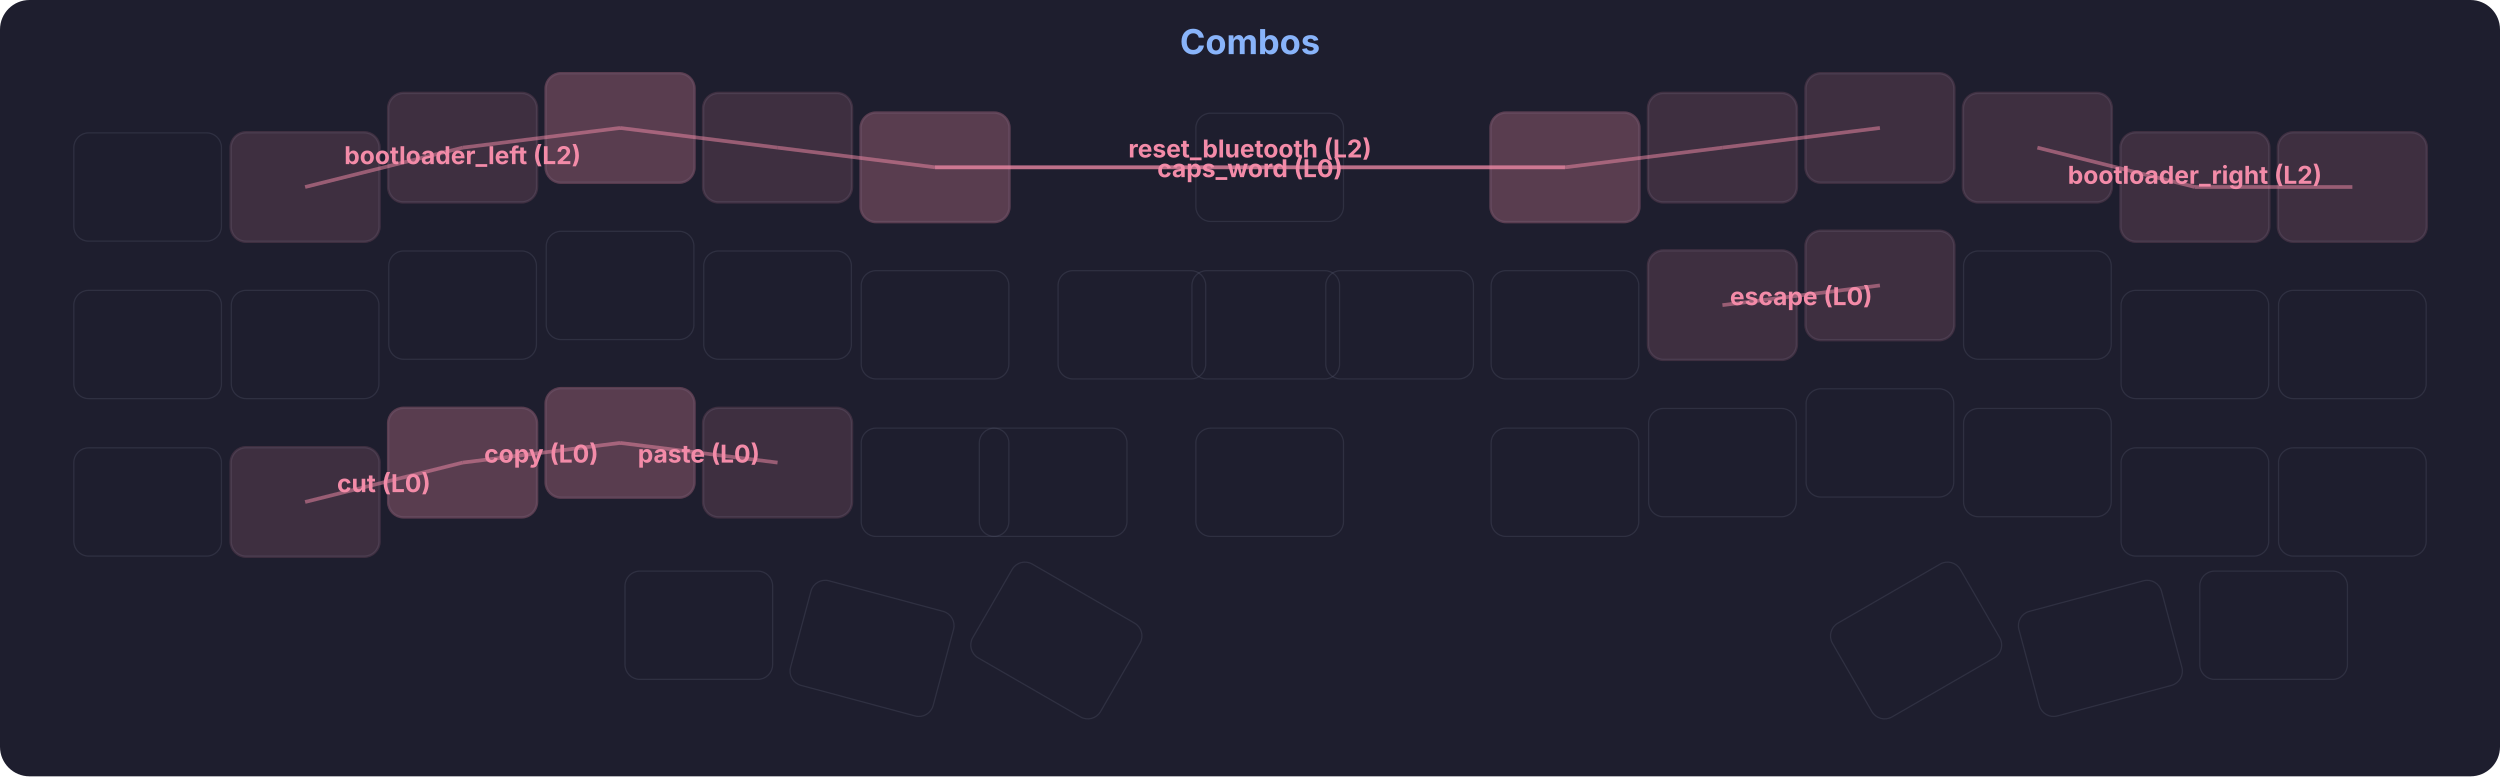
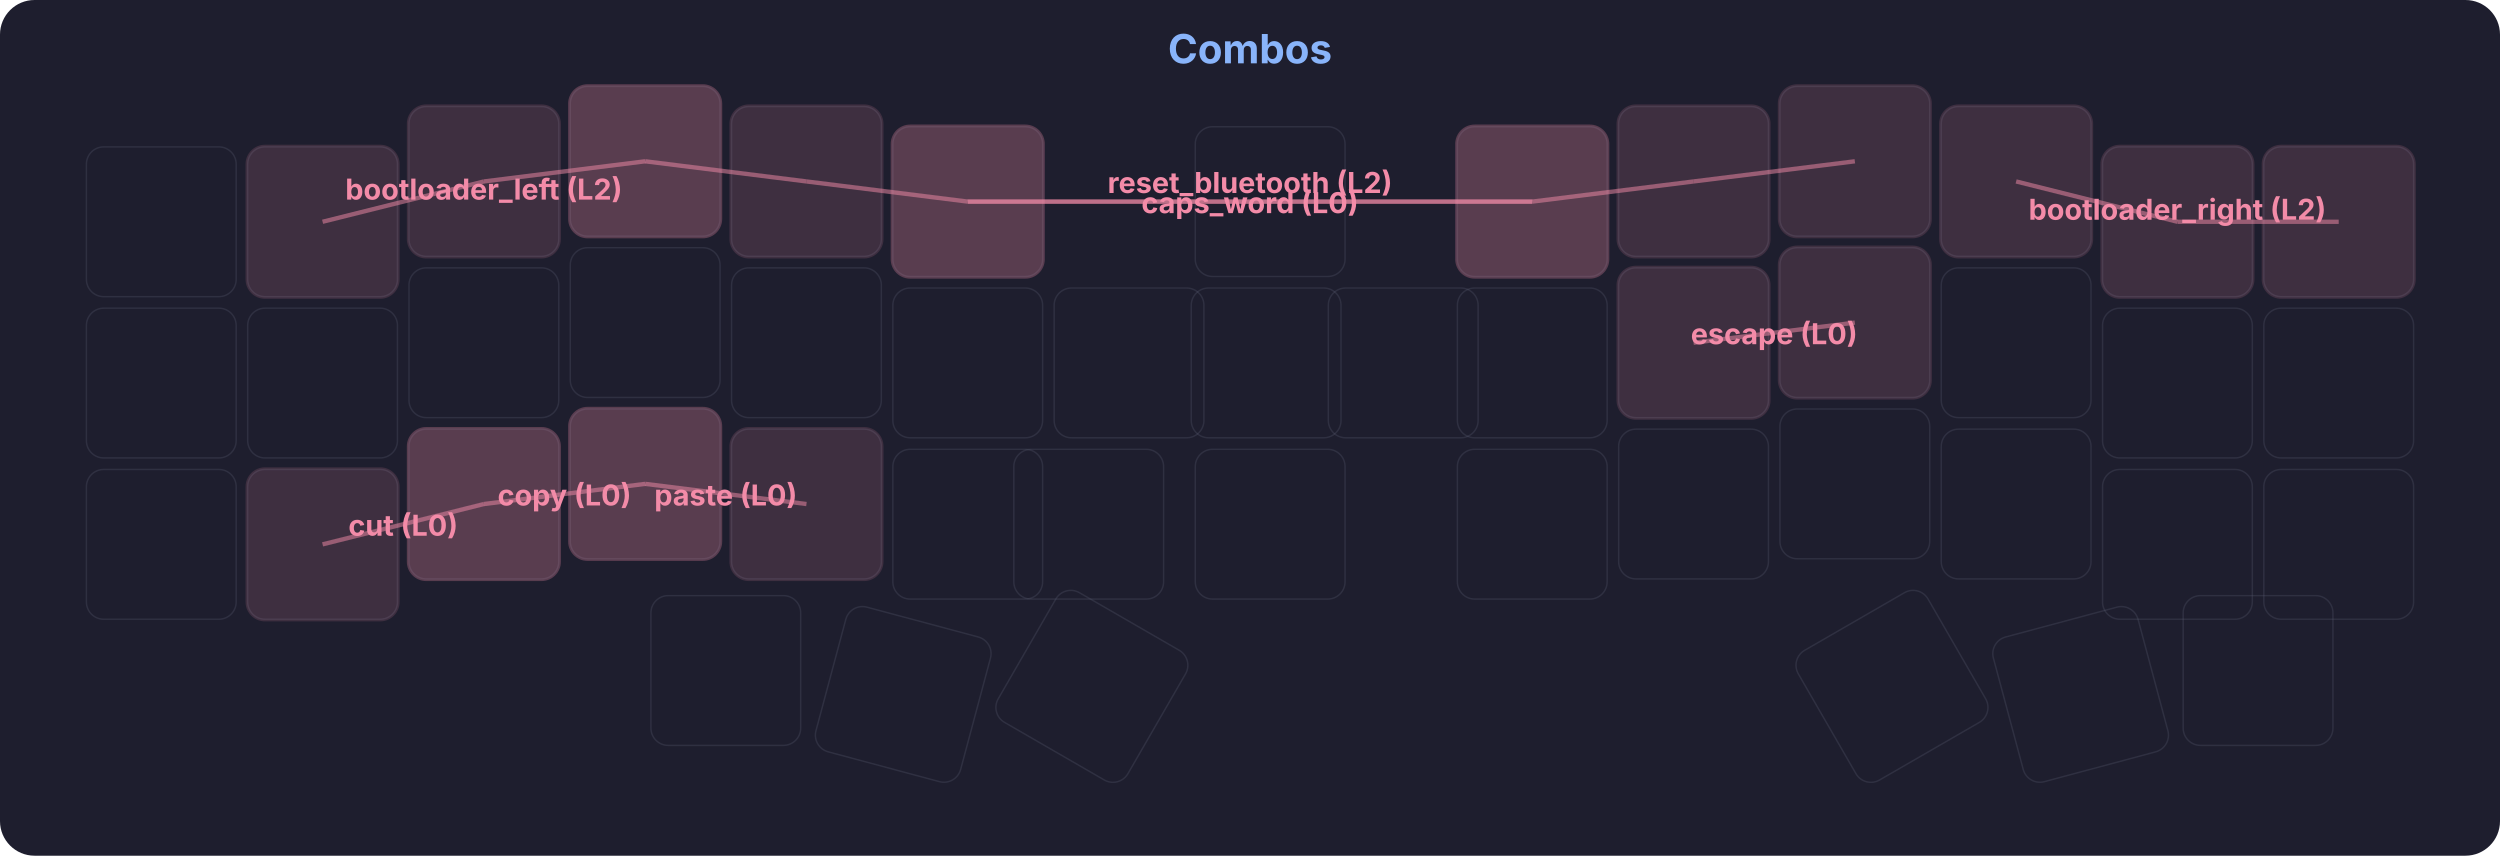
- <svg xmlns="http://www.w3.org/2000/svg" viewBox="-30.0 -30.0 1016.0 315.5">
-   <rect x="-30.0" y="-30.0" width="1016.0" height="315.5" fill="#1e1e2e" rx="12" />
-   <text x="478.0" y="-8" text-anchor="middle" fill="#89b4fa" font-size="14px" font-weight="bold" font-family="Inter, SF Pro Text, Segoe UI, system-ui, sans-serif">Combos</text>
-   <rect x="0.0" y="24.0" width="60.0" height="44.0" rx="6" fill="none" stroke="#585b70" stroke-width="0.5" opacity="0.3" />
-   <rect x="64.0" y="24.0" width="60.0" height="44.0" rx="6" fill="none" stroke="#585b70" stroke-width="0.5" opacity="0.3" />
-   <rect x="128.0" y="8.0" width="60.0" height="44.0" rx="6" fill="none" stroke="#585b70" stroke-width="0.5" opacity="0.3" />
-   <rect x="192.0" y="0.0" width="60.0" height="44.0" rx="6" fill="none" stroke="#585b70" stroke-width="0.5" opacity="0.3" />
-   <rect x="256.0" y="8.0" width="60.0" height="44.0" rx="6" fill="none" stroke="#585b70" stroke-width="0.5" opacity="0.3" />
-   <rect x="320.0" y="16.0" width="60.0" height="44.0" rx="6" fill="none" stroke="#585b70" stroke-width="0.5" opacity="0.3" />
-   <rect x="456.0" y="16.0" width="60.0" height="44.0" rx="6" fill="none" stroke="#585b70" stroke-width="0.5" opacity="0.3" />
-   <rect x="576.0" y="16.0" width="60.0" height="44.0" rx="6" fill="none" stroke="#585b70" stroke-width="0.5" opacity="0.3" />
-   <rect x="640.0" y="8.0" width="60.0" height="44.0" rx="6" fill="none" stroke="#585b70" stroke-width="0.5" opacity="0.3" />
-   <rect x="704.0" y="0.0" width="60.0" height="44.0" rx="6" fill="none" stroke="#585b70" stroke-width="0.5" opacity="0.3" />
-   <rect x="768.0" y="8.0" width="60.0" height="44.0" rx="6" fill="none" stroke="#585b70" stroke-width="0.5" opacity="0.3" />
-   <rect x="832.0" y="24.0" width="60.0" height="44.0" rx="6" fill="none" stroke="#585b70" stroke-width="0.5" opacity="0.3" />
-   <rect x="896.0" y="24.0" width="60.0" height="44.0" rx="6" fill="none" stroke="#585b70" stroke-width="0.5" opacity="0.3" />
-   <rect x="0.0" y="88.0" width="60.0" height="44.0" rx="6" fill="none" stroke="#585b70" stroke-width="0.5" opacity="0.3" />
-   <rect x="64.0" y="88.0" width="60.0" height="44.0" rx="6" fill="none" stroke="#585b70" stroke-width="0.5" opacity="0.3" />
-   <rect x="128.0" y="72.0" width="60.0" height="44.0" rx="6" fill="none" stroke="#585b70" stroke-width="0.5" opacity="0.3" />
-   <rect x="192.0" y="64.0" width="60.0" height="44.0" rx="6" fill="none" stroke="#585b70" stroke-width="0.5" opacity="0.3" />
-   <rect x="256.0" y="72.0" width="60.0" height="44.0" rx="6" fill="none" stroke="#585b70" stroke-width="0.5" opacity="0.3" />
-   <rect x="320.0" y="80.0" width="60.0" height="44.0" rx="6" fill="none" stroke="#585b70" stroke-width="0.5" opacity="0.3" />
-   <rect x="400.0" y="80.0" width="60.0" height="44.0" rx="6" fill="none" stroke="#585b70" stroke-width="0.5" opacity="0.3" />
-   <rect x="454.4" y="80.0" width="60.0" height="44.0" rx="6" fill="none" stroke="#585b70" stroke-width="0.5" opacity="0.3" />
-   <rect x="508.8" y="80.0" width="60.0" height="44.0" rx="6" fill="none" stroke="#585b70" stroke-width="0.5" opacity="0.3" />
-   <rect x="576.0" y="80.0" width="60.0" height="44.0" rx="6" fill="none" stroke="#585b70" stroke-width="0.5" opacity="0.3" />
-   <rect x="640.0" y="72.0" width="60.0" height="44.0" rx="6" fill="none" stroke="#585b70" stroke-width="0.5" opacity="0.3" />
-   <rect x="704.0" y="64.0" width="60.0" height="44.0" rx="6" fill="none" stroke="#585b70" stroke-width="0.5" opacity="0.3" />
-   <rect x="768.0" y="72.0" width="60.0" height="44.0" rx="6" fill="none" stroke="#585b70" stroke-width="0.5" opacity="0.3" />
-   <rect x="832.0" y="88.0" width="60.0" height="44.0" rx="6" fill="none" stroke="#585b70" stroke-width="0.5" opacity="0.3" />
-   <rect x="896.0" y="88.0" width="60.0" height="44.0" rx="6" fill="none" stroke="#585b70" stroke-width="0.5" opacity="0.3" />
-   <rect x="0.0" y="152.0" width="60.0" height="44.0" rx="6" fill="none" stroke="#585b70" stroke-width="0.5" opacity="0.3" />
-   <rect x="64.0" y="152.0" width="60.0" height="44.0" rx="6" fill="none" stroke="#585b70" stroke-width="0.5" opacity="0.3" />
-   <rect x="128.0" y="136.0" width="60.0" height="44.0" rx="6" fill="none" stroke="#585b70" stroke-width="0.5" opacity="0.3" />
-   <rect x="192.0" y="128.0" width="60.0" height="44.0" rx="6" fill="none" stroke="#585b70" stroke-width="0.5" opacity="0.3" />
-   <rect x="256.0" y="136.0" width="60.0" height="44.0" rx="6" fill="none" stroke="#585b70" stroke-width="0.5" opacity="0.3" />
-   <rect x="320.0" y="144.0" width="60.0" height="44.0" rx="6" fill="none" stroke="#585b70" stroke-width="0.5" opacity="0.3" />
-   <rect x="368.0" y="144.0" width="60.0" height="44.0" rx="6" fill="none" stroke="#585b70" stroke-width="0.5" opacity="0.3" />
-   <rect x="456.0" y="144.0" width="60.0" height="44.0" rx="6" fill="none" stroke="#585b70" stroke-width="0.5" opacity="0.3" />
-   <rect x="576.0" y="144.0" width="60.0" height="44.0" rx="6" fill="none" stroke="#585b70" stroke-width="0.5" opacity="0.3" />
-   <rect x="640.0" y="136.0" width="60.0" height="44.0" rx="6" fill="none" stroke="#585b70" stroke-width="0.5" opacity="0.3" />
-   <rect x="704.0" y="128.0" width="60.0" height="44.0" rx="6" fill="none" stroke="#585b70" stroke-width="0.5" opacity="0.3" />
-   <rect x="768.0" y="136.0" width="60.0" height="44.0" rx="6" fill="none" stroke="#585b70" stroke-width="0.5" opacity="0.3" />
-   <rect x="832.0" y="152.0" width="60.0" height="44.0" rx="6" fill="none" stroke="#585b70" stroke-width="0.5" opacity="0.3" />
-   <rect x="896.0" y="152.0" width="60.0" height="44.0" rx="6" fill="none" stroke="#585b70" stroke-width="0.5" opacity="0.3" />
-   <rect x="224.0" y="202.1" width="60.0" height="44.0" rx="6" fill="none" stroke="#585b70" stroke-width="0.5" opacity="0.3" />
-   <rect x="294.4" y="211.5" width="60.0" height="44.0" transform="rotate(15.0 324.4 233.5)" rx="6" fill="none" stroke="#585b70" stroke-width="0.5" opacity="0.3" />
-   <rect x="369.3" y="208.3" width="60.0" height="44.0" transform="rotate(30.0 399.3 230.3)" rx="6" fill="none" stroke="#585b70" stroke-width="0.5" opacity="0.3" />
-   <rect x="718.7" y="208.3" width="60.0" height="44.0" transform="rotate(-30.0 748.7 230.3)" rx="6" fill="none" stroke="#585b70" stroke-width="0.5" opacity="0.3" />
-   <rect x="793.6" y="211.5" width="60.0" height="44.0" transform="rotate(-15.0 823.6 233.5)" rx="6" fill="none" stroke="#585b70" stroke-width="0.5" opacity="0.3" />
-   <rect x="864.0" y="202.1" width="60.0" height="44.0" rx="6" fill="none" stroke="#585b70" stroke-width="0.5" opacity="0.3" />
-   <rect x="64.0" y="152.0" width="60.0" height="44.0" rx="6" fill="#f38ba8" opacity="0.15" stroke="#f38ba8" stroke-width="1.5" />
-   <rect x="128.0" y="136.0" width="60.0" height="44.0" rx="6" fill="#f38ba8" opacity="0.15" stroke="#f38ba8" stroke-width="1.5" />
-   <line x1="94.0" y1="174.0" x2="158.0" y2="158.0" stroke="#f38ba8" stroke-width="1.5" opacity="0.5" />
-   <text x="126.0" y="170.0" text-anchor="middle" fill="#f38ba8" font-size="10px" font-weight="bold" font-family="Inter, SF Pro Text, Segoe UI, system-ui, sans-serif">cut (L0)</text>
-   <rect x="128.0" y="136.0" width="60.0" height="44.0" rx="6" fill="#f38ba8" opacity="0.15" stroke="#f38ba8" stroke-width="1.5" />
-   <rect x="192.0" y="128.0" width="60.0" height="44.0" rx="6" fill="#f38ba8" opacity="0.15" stroke="#f38ba8" stroke-width="1.5" />
-   <line x1="158.0" y1="158.0" x2="222.0" y2="150.0" stroke="#f38ba8" stroke-width="1.5" opacity="0.5" />
-   <text x="190.0" y="158.0" text-anchor="middle" fill="#f38ba8" font-size="10px" font-weight="bold" font-family="Inter, SF Pro Text, Segoe UI, system-ui, sans-serif">copy (L0)</text>
-   <rect x="192.0" y="128.0" width="60.0" height="44.0" rx="6" fill="#f38ba8" opacity="0.15" stroke="#f38ba8" stroke-width="1.5" />
-   <rect x="256.0" y="136.0" width="60.0" height="44.0" rx="6" fill="#f38ba8" opacity="0.15" stroke="#f38ba8" stroke-width="1.5" />
-   <line x1="222.0" y1="150.0" x2="286.0" y2="158.0" stroke="#f38ba8" stroke-width="1.5" opacity="0.5" />
-   <text x="254.0" y="158.0" text-anchor="middle" fill="#f38ba8" font-size="10px" font-weight="bold" font-family="Inter, SF Pro Text, Segoe UI, system-ui, sans-serif">paste (L0)</text>
-   <rect x="320.0" y="16.0" width="60.0" height="44.0" rx="6" fill="#f38ba8" opacity="0.15" stroke="#f38ba8" stroke-width="1.5" />
-   <rect x="576.0" y="16.0" width="60.0" height="44.0" rx="6" fill="#f38ba8" opacity="0.15" stroke="#f38ba8" stroke-width="1.5" />
-   <line x1="350.0" y1="38.0" x2="606.0" y2="38.0" stroke="#f38ba8" stroke-width="1.5" opacity="0.5" />
-   <text x="478.0" y="42.0" text-anchor="middle" fill="#f38ba8" font-size="10px" font-weight="bold" font-family="Inter, SF Pro Text, Segoe UI, system-ui, sans-serif">caps_word (L0)</text>
-   <rect x="640.0" y="72.0" width="60.0" height="44.0" rx="6" fill="#f38ba8" opacity="0.15" stroke="#f38ba8" stroke-width="1.5" />
-   <rect x="704.0" y="64.0" width="60.0" height="44.0" rx="6" fill="#f38ba8" opacity="0.15" stroke="#f38ba8" stroke-width="1.5" />
-   <line x1="670.0" y1="94.0" x2="734.0" y2="86.0" stroke="#f38ba8" stroke-width="1.5" opacity="0.5" />
-   <text x="702.0" y="94.0" text-anchor="middle" fill="#f38ba8" font-size="10px" font-weight="bold" font-family="Inter, SF Pro Text, Segoe UI, system-ui, sans-serif">escape (L0)</text>
-   <rect x="192.0" y="0.0" width="60.0" height="44.0" rx="6" fill="#f38ba8" opacity="0.15" stroke="#f38ba8" stroke-width="1.5" />
-   <rect x="256.0" y="8.0" width="60.0" height="44.0" rx="6" fill="#f38ba8" opacity="0.15" stroke="#f38ba8" stroke-width="1.5" />
-   <rect x="320.0" y="16.0" width="60.0" height="44.0" rx="6" fill="#f38ba8" opacity="0.15" stroke="#f38ba8" stroke-width="1.5" />
-   <rect x="576.0" y="16.0" width="60.0" height="44.0" rx="6" fill="#f38ba8" opacity="0.15" stroke="#f38ba8" stroke-width="1.5" />
-   <rect x="640.0" y="8.0" width="60.0" height="44.0" rx="6" fill="#f38ba8" opacity="0.15" stroke="#f38ba8" stroke-width="1.5" />
-   <rect x="704.0" y="0.0" width="60.0" height="44.0" rx="6" fill="#f38ba8" opacity="0.15" stroke="#f38ba8" stroke-width="1.5" />
-   <line x1="222.0" y1="22.0" x2="286.0" y2="30.0" stroke="#f38ba8" stroke-width="1.5" opacity="0.5" />
-   <line x1="286.0" y1="30.0" x2="350.0" y2="38.0" stroke="#f38ba8" stroke-width="1.5" opacity="0.5" />
-   <line x1="350.0" y1="38.0" x2="606.0" y2="38.0" stroke="#f38ba8" stroke-width="1.5" opacity="0.5" />
-   <line x1="606.0" y1="38.0" x2="670.0" y2="30.0" stroke="#f38ba8" stroke-width="1.5" opacity="0.5" />
-   <line x1="670.0" y1="30.0" x2="734.0" y2="22.0" stroke="#f38ba8" stroke-width="1.5" opacity="0.5" />
-   <text x="478.0" y="34.0" text-anchor="middle" fill="#f38ba8" font-size="10px" font-weight="bold" font-family="Inter, SF Pro Text, Segoe UI, system-ui, sans-serif">reset_bluetooth (L2)</text>
-   <rect x="64.0" y="24.0" width="60.0" height="44.0" rx="6" fill="#f38ba8" opacity="0.15" stroke="#f38ba8" stroke-width="1.5" />
-   <rect x="128.0" y="8.0" width="60.0" height="44.0" rx="6" fill="#f38ba8" opacity="0.15" stroke="#f38ba8" stroke-width="1.5" />
-   <rect x="192.0" y="0.0" width="60.0" height="44.0" rx="6" fill="#f38ba8" opacity="0.15" stroke="#f38ba8" stroke-width="1.5" />
-   <line x1="94.0" y1="46.0" x2="158.0" y2="30.0" stroke="#f38ba8" stroke-width="1.5" opacity="0.5" />
-   <line x1="158.0" y1="30.0" x2="222.0" y2="22.0" stroke="#f38ba8" stroke-width="1.5" opacity="0.5" />
-   <text x="158.0" y="36.7" text-anchor="middle" fill="#f38ba8" font-size="10px" font-weight="bold" font-family="Inter, SF Pro Text, Segoe UI, system-ui, sans-serif">bootloader_left (L2)</text>
-   <rect x="768.0" y="8.0" width="60.0" height="44.0" rx="6" fill="#f38ba8" opacity="0.15" stroke="#f38ba8" stroke-width="1.5" />
-   <rect x="832.0" y="24.0" width="60.0" height="44.0" rx="6" fill="#f38ba8" opacity="0.15" stroke="#f38ba8" stroke-width="1.5" />
-   <rect x="896.0" y="24.0" width="60.0" height="44.0" rx="6" fill="#f38ba8" opacity="0.15" stroke="#f38ba8" stroke-width="1.5" />
-   <line x1="798.0" y1="30.0" x2="862.0" y2="46.0" stroke="#f38ba8" stroke-width="1.5" opacity="0.5" />
-   <line x1="862.0" y1="46.0" x2="926.0" y2="46.0" stroke="#f38ba8" stroke-width="1.5" opacity="0.5" />
-   <text x="862.0" y="44.7" text-anchor="middle" fill="#f38ba8" font-size="10px" font-weight="bold" font-family="Inter, SF Pro Text, Segoe UI, system-ui, sans-serif">bootloader_right (L2)</text>
+ <svg xmlns="http://www.w3.org/2000/svg" viewBox="-30.0 -30.0 868.0 297.1">
+   <rect x="-30.0" y="-30.0" width="868.0" height="297.1" fill="#1e1e2e" rx="12" />
+   <text x="404.0" y="-8" text-anchor="middle" fill="#89b4fa" font-size="14px" font-weight="bold" font-family="Inter, SF Pro Text, Segoe UI, system-ui, sans-serif">Combos</text>
+   <rect x="0.0" y="21.0" width="52.0" height="52.0" rx="6" fill="none" stroke="#585b70" stroke-width="0.5" opacity="0.3" />
+   <rect x="56.0" y="21.0" width="52.0" height="52.0" rx="6" fill="none" stroke="#585b70" stroke-width="0.5" opacity="0.3" />
+   <rect x="112.0" y="7.0" width="52.0" height="52.0" rx="6" fill="none" stroke="#585b70" stroke-width="0.5" opacity="0.3" />
+   <rect x="168.0" y="0.0" width="52.0" height="52.0" rx="6" fill="none" stroke="#585b70" stroke-width="0.5" opacity="0.3" />
+   <rect x="224.0" y="7.0" width="52.0" height="52.0" rx="6" fill="none" stroke="#585b70" stroke-width="0.5" opacity="0.3" />
+   <rect x="280.0" y="14.0" width="52.0" height="52.0" rx="6" fill="none" stroke="#585b70" stroke-width="0.5" opacity="0.3" />
+   <rect x="385.0" y="14.0" width="52.0" height="52.0" rx="6" fill="none" stroke="#585b70" stroke-width="0.5" opacity="0.3" />
+   <rect x="476.0" y="14.0" width="52.0" height="52.0" rx="6" fill="none" stroke="#585b70" stroke-width="0.5" opacity="0.3" />
+   <rect x="532.0" y="7.0" width="52.0" height="52.0" rx="6" fill="none" stroke="#585b70" stroke-width="0.5" opacity="0.3" />
+   <rect x="588.0" y="0.0" width="52.0" height="52.0" rx="6" fill="none" stroke="#585b70" stroke-width="0.5" opacity="0.3" />
+   <rect x="644.0" y="7.0" width="52.0" height="52.0" rx="6" fill="none" stroke="#585b70" stroke-width="0.5" opacity="0.3" />
+   <rect x="700.0" y="21.0" width="52.0" height="52.0" rx="6" fill="none" stroke="#585b70" stroke-width="0.5" opacity="0.3" />
+   <rect x="756.0" y="21.0" width="52.0" height="52.0" rx="6" fill="none" stroke="#585b70" stroke-width="0.5" opacity="0.3" />
+   <rect x="0.0" y="77.0" width="52.0" height="52.0" rx="6" fill="none" stroke="#585b70" stroke-width="0.5" opacity="0.3" />
+   <rect x="56.0" y="77.0" width="52.0" height="52.0" rx="6" fill="none" stroke="#585b70" stroke-width="0.5" opacity="0.3" />
+   <rect x="112.0" y="63.0" width="52.0" height="52.0" rx="6" fill="none" stroke="#585b70" stroke-width="0.5" opacity="0.3" />
+   <rect x="168.0" y="56.0" width="52.0" height="52.0" rx="6" fill="none" stroke="#585b70" stroke-width="0.5" opacity="0.3" />
+   <rect x="224.0" y="63.0" width="52.0" height="52.0" rx="6" fill="none" stroke="#585b70" stroke-width="0.5" opacity="0.3" />
+   <rect x="280.0" y="70.0" width="52.0" height="52.0" rx="6" fill="none" stroke="#585b70" stroke-width="0.5" opacity="0.3" />
+   <rect x="336.0" y="70.0" width="52.0" height="52.0" rx="6" fill="none" stroke="#585b70" stroke-width="0.5" opacity="0.3" />
+   <rect x="383.6" y="70.0" width="52.0" height="52.0" rx="6" fill="none" stroke="#585b70" stroke-width="0.5" opacity="0.3" />
+   <rect x="431.2" y="70.0" width="52.0" height="52.0" rx="6" fill="none" stroke="#585b70" stroke-width="0.5" opacity="0.3" />
+   <rect x="476.0" y="70.0" width="52.0" height="52.0" rx="6" fill="none" stroke="#585b70" stroke-width="0.5" opacity="0.3" />
+   <rect x="532.0" y="63.0" width="52.0" height="52.0" rx="6" fill="none" stroke="#585b70" stroke-width="0.5" opacity="0.3" />
+   <rect x="588.0" y="56.0" width="52.0" height="52.0" rx="6" fill="none" stroke="#585b70" stroke-width="0.5" opacity="0.3" />
+   <rect x="644.0" y="63.0" width="52.0" height="52.0" rx="6" fill="none" stroke="#585b70" stroke-width="0.5" opacity="0.3" />
+   <rect x="700.0" y="77.0" width="52.0" height="52.0" rx="6" fill="none" stroke="#585b70" stroke-width="0.5" opacity="0.3" />
+   <rect x="756.0" y="77.0" width="52.0" height="52.0" rx="6" fill="none" stroke="#585b70" stroke-width="0.5" opacity="0.3" />
+   <rect x="0.0" y="133.0" width="52.0" height="52.0" rx="6" fill="none" stroke="#585b70" stroke-width="0.5" opacity="0.3" />
+   <rect x="56.0" y="133.0" width="52.0" height="52.0" rx="6" fill="none" stroke="#585b70" stroke-width="0.5" opacity="0.3" />
+   <rect x="112.0" y="119.0" width="52.0" height="52.0" rx="6" fill="none" stroke="#585b70" stroke-width="0.5" opacity="0.3" />
+   <rect x="168.0" y="112.0" width="52.0" height="52.0" rx="6" fill="none" stroke="#585b70" stroke-width="0.5" opacity="0.3" />
+   <rect x="224.0" y="119.0" width="52.0" height="52.0" rx="6" fill="none" stroke="#585b70" stroke-width="0.5" opacity="0.3" />
+   <rect x="280.0" y="126.0" width="52.0" height="52.0" rx="6" fill="none" stroke="#585b70" stroke-width="0.5" opacity="0.3" />
+   <rect x="322.0" y="126.0" width="52.0" height="52.0" rx="6" fill="none" stroke="#585b70" stroke-width="0.5" opacity="0.3" />
+   <rect x="385.0" y="126.0" width="52.0" height="52.0" rx="6" fill="none" stroke="#585b70" stroke-width="0.5" opacity="0.3" />
+   <rect x="476.0" y="126.0" width="52.0" height="52.0" rx="6" fill="none" stroke="#585b70" stroke-width="0.5" opacity="0.3" />
+   <rect x="532.0" y="119.0" width="52.0" height="52.0" rx="6" fill="none" stroke="#585b70" stroke-width="0.5" opacity="0.3" />
+   <rect x="588.0" y="112.0" width="52.0" height="52.0" rx="6" fill="none" stroke="#585b70" stroke-width="0.5" opacity="0.3" />
+   <rect x="644.0" y="119.0" width="52.0" height="52.0" rx="6" fill="none" stroke="#585b70" stroke-width="0.5" opacity="0.3" />
+   <rect x="700.0" y="133.0" width="52.0" height="52.0" rx="6" fill="none" stroke="#585b70" stroke-width="0.5" opacity="0.3" />
+   <rect x="756.0" y="133.0" width="52.0" height="52.0" rx="6" fill="none" stroke="#585b70" stroke-width="0.5" opacity="0.3" />
+   <rect x="196.0" y="176.8" width="52.0" height="52.0" rx="6" fill="none" stroke="#585b70" stroke-width="0.5" opacity="0.3" />
+   <rect x="257.6" y="185.1" width="52.0" height="52.0" transform="rotate(15.0 283.6 211.1)" rx="6" fill="none" stroke="#585b70" stroke-width="0.5" opacity="0.3" />
+   <rect x="323.1" y="182.3" width="52.0" height="52.0" transform="rotate(30.0 349.1 208.3)" rx="6" fill="none" stroke="#585b70" stroke-width="0.5" opacity="0.3" />
+   <rect x="600.9" y="182.3" width="52.0" height="52.0" transform="rotate(-30.0 626.9 208.3)" rx="6" fill="none" stroke="#585b70" stroke-width="0.5" opacity="0.3" />
+   <rect x="666.4" y="185.1" width="52.0" height="52.0" transform="rotate(-15.0 692.4 211.1)" rx="6" fill="none" stroke="#585b70" stroke-width="0.5" opacity="0.3" />
+   <rect x="728.0" y="176.8" width="52.0" height="52.0" rx="6" fill="none" stroke="#585b70" stroke-width="0.5" opacity="0.3" />
+   <rect x="56.0" y="133.0" width="52.0" height="52.0" rx="6" fill="#f38ba8" opacity="0.15" stroke="#f38ba8" stroke-width="1.5" />
+   <rect x="112.0" y="119.0" width="52.0" height="52.0" rx="6" fill="#f38ba8" opacity="0.15" stroke="#f38ba8" stroke-width="1.5" />
+   <line x1="82.0" y1="159.0" x2="138.0" y2="145.0" stroke="#f38ba8" stroke-width="1.5" opacity="0.5" />
+   <text x="110.0" y="156.0" text-anchor="middle" fill="#f38ba8" font-size="10px" font-weight="bold" font-family="Inter, SF Pro Text, Segoe UI, system-ui, sans-serif">cut (L0)</text>
+   <rect x="112.0" y="119.0" width="52.0" height="52.0" rx="6" fill="#f38ba8" opacity="0.15" stroke="#f38ba8" stroke-width="1.5" />
+   <rect x="168.0" y="112.0" width="52.0" height="52.0" rx="6" fill="#f38ba8" opacity="0.15" stroke="#f38ba8" stroke-width="1.5" />
+   <line x1="138.0" y1="145.0" x2="194.0" y2="138.0" stroke="#f38ba8" stroke-width="1.5" opacity="0.5" />
+   <text x="166.0" y="145.5" text-anchor="middle" fill="#f38ba8" font-size="10px" font-weight="bold" font-family="Inter, SF Pro Text, Segoe UI, system-ui, sans-serif">copy (L0)</text>
+   <rect x="168.0" y="112.0" width="52.0" height="52.0" rx="6" fill="#f38ba8" opacity="0.15" stroke="#f38ba8" stroke-width="1.5" />
+   <rect x="224.0" y="119.0" width="52.0" height="52.0" rx="6" fill="#f38ba8" opacity="0.15" stroke="#f38ba8" stroke-width="1.5" />
+   <line x1="194.0" y1="138.0" x2="250.0" y2="145.0" stroke="#f38ba8" stroke-width="1.5" opacity="0.5" />
+   <text x="222.0" y="145.5" text-anchor="middle" fill="#f38ba8" font-size="10px" font-weight="bold" font-family="Inter, SF Pro Text, Segoe UI, system-ui, sans-serif">paste (L0)</text>
+   <rect x="280.0" y="14.0" width="52.0" height="52.0" rx="6" fill="#f38ba8" opacity="0.15" stroke="#f38ba8" stroke-width="1.5" />
+   <rect x="476.0" y="14.0" width="52.0" height="52.0" rx="6" fill="#f38ba8" opacity="0.15" stroke="#f38ba8" stroke-width="1.5" />
+   <line x1="306.0" y1="40.0" x2="502.0" y2="40.0" stroke="#f38ba8" stroke-width="1.5" opacity="0.5" />
+   <text x="404.0" y="44.0" text-anchor="middle" fill="#f38ba8" font-size="10px" font-weight="bold" font-family="Inter, SF Pro Text, Segoe UI, system-ui, sans-serif">caps_word (L0)</text>
+   <rect x="532.0" y="63.0" width="52.0" height="52.0" rx="6" fill="#f38ba8" opacity="0.15" stroke="#f38ba8" stroke-width="1.5" />
+   <rect x="588.0" y="56.0" width="52.0" height="52.0" rx="6" fill="#f38ba8" opacity="0.15" stroke="#f38ba8" stroke-width="1.5" />
+   <line x1="558.0" y1="89.0" x2="614.0" y2="82.0" stroke="#f38ba8" stroke-width="1.5" opacity="0.5" />
+   <text x="586.0" y="89.5" text-anchor="middle" fill="#f38ba8" font-size="10px" font-weight="bold" font-family="Inter, SF Pro Text, Segoe UI, system-ui, sans-serif">escape (L0)</text>
+   <rect x="168.0" y="0.0" width="52.0" height="52.0" rx="6" fill="#f38ba8" opacity="0.15" stroke="#f38ba8" stroke-width="1.5" />
+   <rect x="224.0" y="7.0" width="52.0" height="52.0" rx="6" fill="#f38ba8" opacity="0.15" stroke="#f38ba8" stroke-width="1.5" />
+   <rect x="280.0" y="14.0" width="52.0" height="52.0" rx="6" fill="#f38ba8" opacity="0.15" stroke="#f38ba8" stroke-width="1.5" />
+   <rect x="476.0" y="14.0" width="52.0" height="52.0" rx="6" fill="#f38ba8" opacity="0.15" stroke="#f38ba8" stroke-width="1.5" />
+   <rect x="532.0" y="7.0" width="52.0" height="52.0" rx="6" fill="#f38ba8" opacity="0.15" stroke="#f38ba8" stroke-width="1.5" />
+   <rect x="588.0" y="0.0" width="52.0" height="52.0" rx="6" fill="#f38ba8" opacity="0.15" stroke="#f38ba8" stroke-width="1.5" />
+   <line x1="194.0" y1="26.0" x2="250.0" y2="33.0" stroke="#f38ba8" stroke-width="1.5" opacity="0.5" />
+   <line x1="250.0" y1="33.0" x2="306.0" y2="40.0" stroke="#f38ba8" stroke-width="1.5" opacity="0.5" />
+   <line x1="306.0" y1="40.0" x2="502.0" y2="40.0" stroke="#f38ba8" stroke-width="1.5" opacity="0.5" />
+   <line x1="502.0" y1="40.0" x2="558.0" y2="33.0" stroke="#f38ba8" stroke-width="1.5" opacity="0.5" />
+   <line x1="558.0" y1="33.0" x2="614.0" y2="26.0" stroke="#f38ba8" stroke-width="1.5" opacity="0.5" />
+   <text x="404.0" y="37.0" text-anchor="middle" fill="#f38ba8" font-size="10px" font-weight="bold" font-family="Inter, SF Pro Text, Segoe UI, system-ui, sans-serif">reset_bluetooth (L2)</text>
+   <rect x="56.0" y="21.0" width="52.0" height="52.0" rx="6" fill="#f38ba8" opacity="0.15" stroke="#f38ba8" stroke-width="1.5" />
+   <rect x="112.0" y="7.0" width="52.0" height="52.0" rx="6" fill="#f38ba8" opacity="0.15" stroke="#f38ba8" stroke-width="1.5" />
+   <rect x="168.0" y="0.0" width="52.0" height="52.0" rx="6" fill="#f38ba8" opacity="0.15" stroke="#f38ba8" stroke-width="1.5" />
+   <line x1="82.0" y1="47.0" x2="138.0" y2="33.0" stroke="#f38ba8" stroke-width="1.5" opacity="0.5" />
+   <line x1="138.0" y1="33.0" x2="194.0" y2="26.0" stroke="#f38ba8" stroke-width="1.5" opacity="0.5" />
+   <text x="138.0" y="39.3" text-anchor="middle" fill="#f38ba8" font-size="10px" font-weight="bold" font-family="Inter, SF Pro Text, Segoe UI, system-ui, sans-serif">bootloader_left (L2)</text>
+   <rect x="644.0" y="7.0" width="52.0" height="52.0" rx="6" fill="#f38ba8" opacity="0.15" stroke="#f38ba8" stroke-width="1.5" />
+   <rect x="700.0" y="21.0" width="52.0" height="52.0" rx="6" fill="#f38ba8" opacity="0.15" stroke="#f38ba8" stroke-width="1.5" />
+   <rect x="756.0" y="21.0" width="52.0" height="52.0" rx="6" fill="#f38ba8" opacity="0.15" stroke="#f38ba8" stroke-width="1.5" />
+   <line x1="670.0" y1="33.0" x2="726.0" y2="47.0" stroke="#f38ba8" stroke-width="1.5" opacity="0.5" />
+   <line x1="726.0" y1="47.0" x2="782.0" y2="47.0" stroke="#f38ba8" stroke-width="1.5" opacity="0.5" />
+   <text x="726.0" y="46.3" text-anchor="middle" fill="#f38ba8" font-size="10px" font-weight="bold" font-family="Inter, SF Pro Text, Segoe UI, system-ui, sans-serif">bootloader_right (L2)</text>
</svg>
